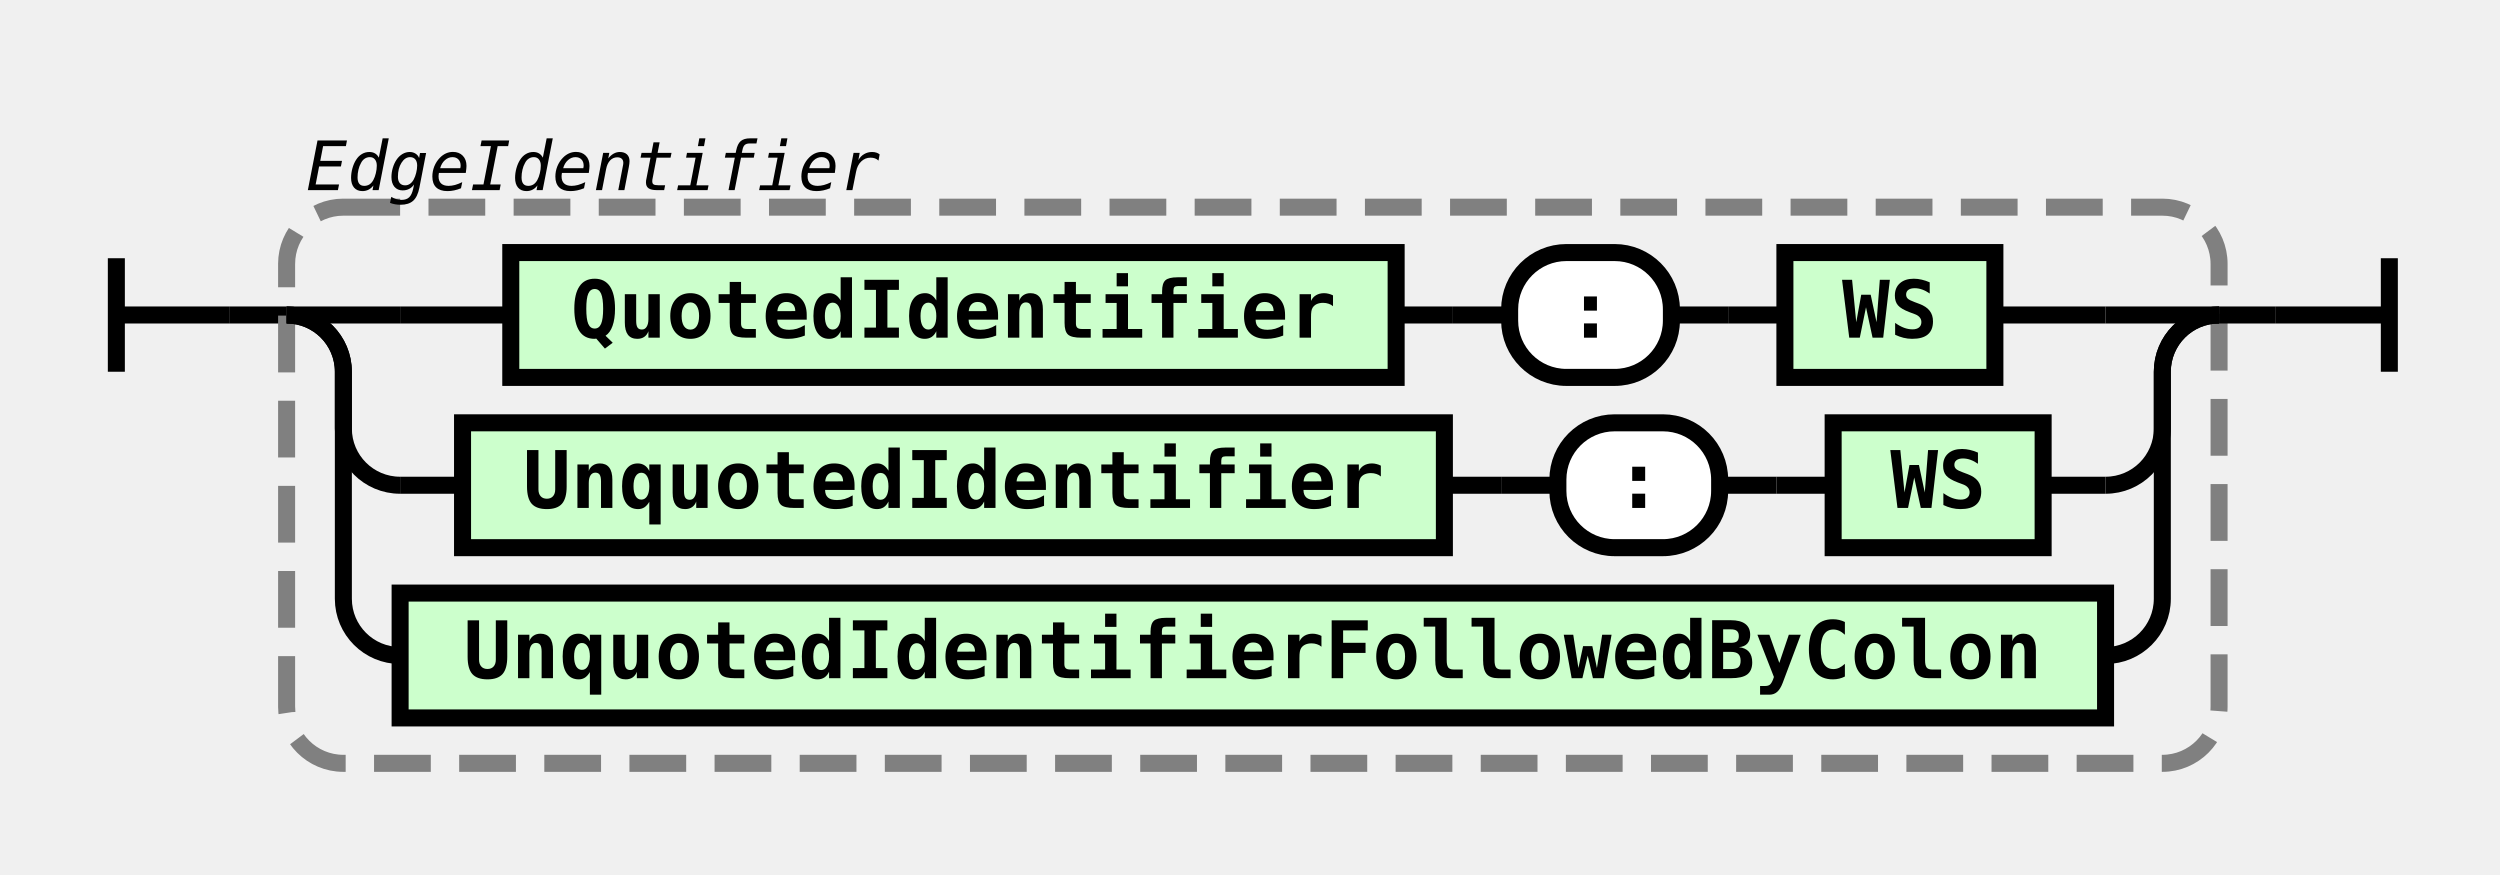
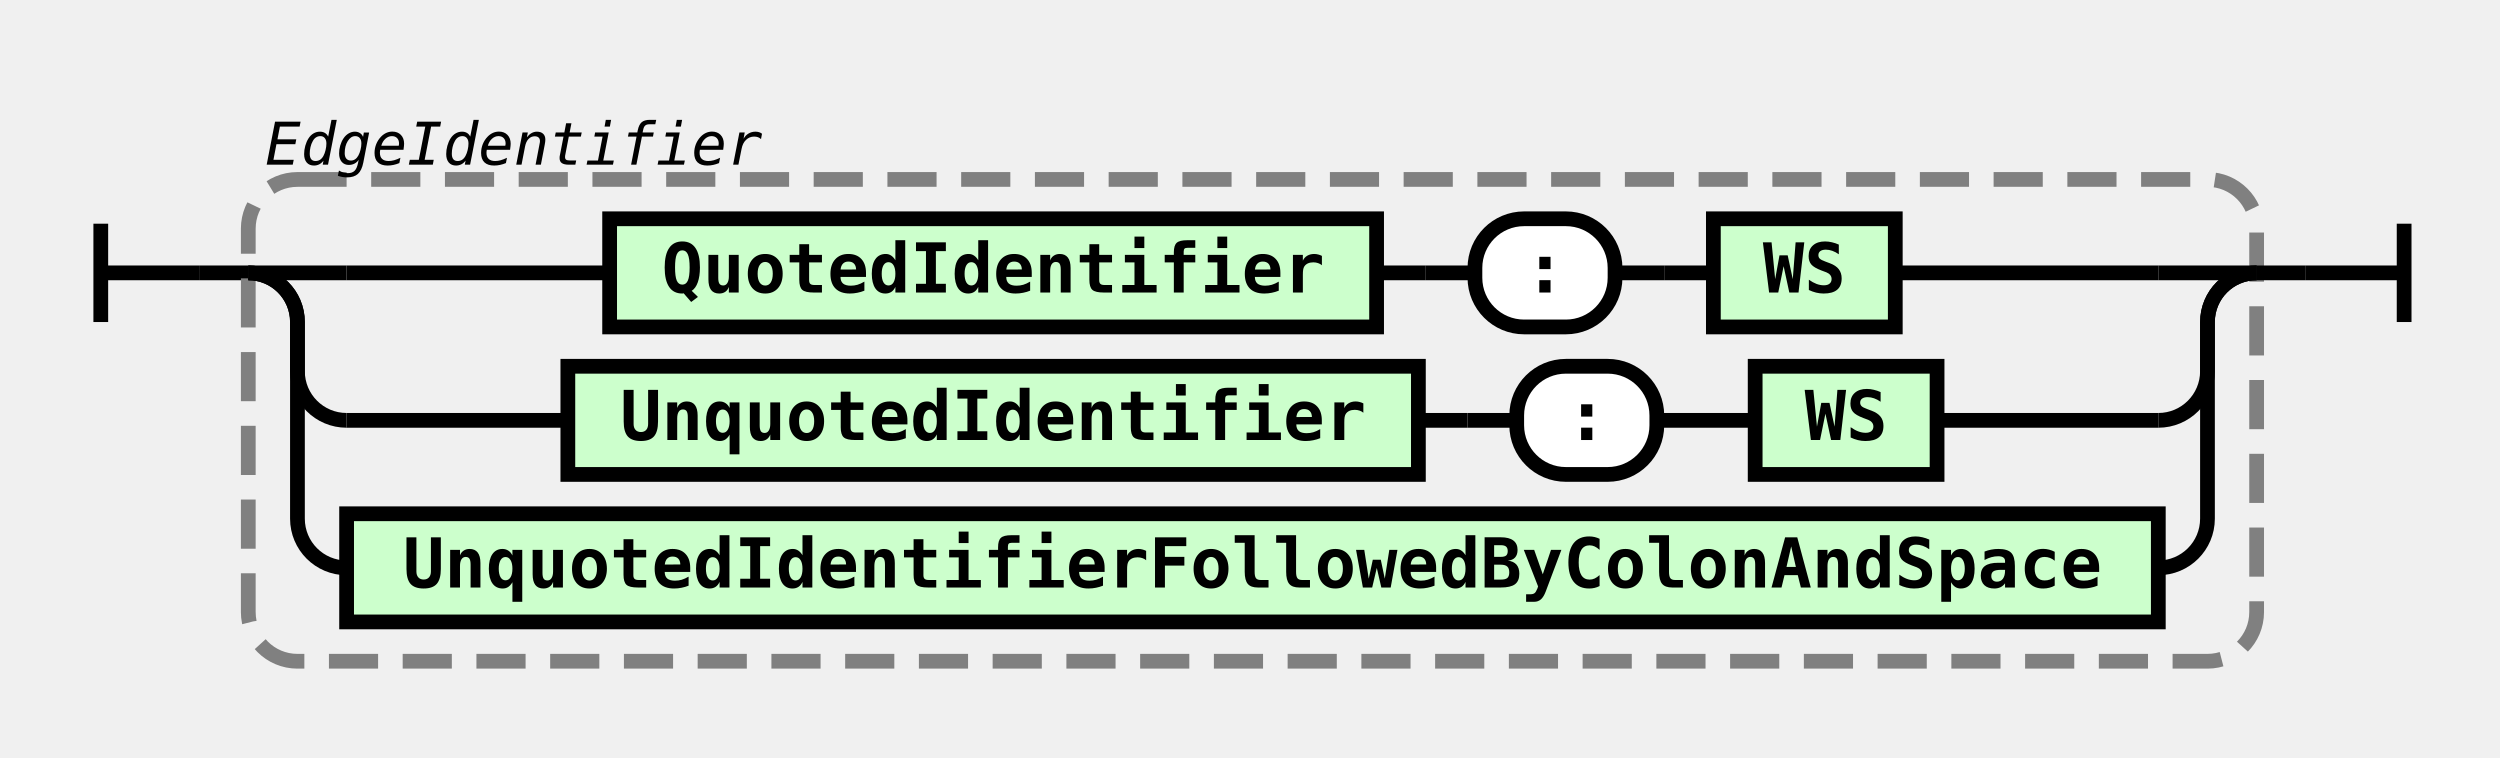
- <svg xmlns="http://www.w3.org/2000/svg" class="railroad-diagram" width="440.5" height="154" viewBox="0 0 440.5 154">
+ <svg xmlns="http://www.w3.org/2000/svg" class="railroad-diagram" width="508.5" height="154" viewBox="0 0 508.5 154">
  <g transform="translate(.5 .5)">
    <g class="Start">
      <path d="M20 45v20m0 -10h20" />
    </g>
    <path d="M40 55h10" />
    <g class="Group rule">
      <path d="M50 55h0" />
-       <path d="M390.5 55h0" />
-       <rect x="50" y="36" width="340.5" height="98" rx="10" ry="10" class="group-box" />
+       <path d="M458.5 55h0" />
+       <rect x="50" y="36" width="408.5" height="98" rx="10" ry="10" class="group-box" />
      <g class="Choice">
        <path d="M50 55h0" />
-         <path d="M390.5 55h0" />
+         <path d="M458.5 55h0" />
        <path d="M50 55h20" />
        <g class="Sequence">
-           <path d="M70 55h19.5" />
-           <path d="M351 55h19.5" />
-           <path d="M245.5 55h10" />
+           <path d="M70 55h53.5" />
+           <path d="M385 55h53.5" />
+           <path d="M279.5 55h10" />
          <g class="non-terminal rule-ref">
-             <path d="M89.5 55h0" />
-             <path d="M245.5 55h0" />
-             <rect x="89.5" y="44" width="156" height="22" />
-             <text x="167.5" y="59">QuotedIdentifier</text>
+             <path d="M123.5 55h0" />
+             <path d="M279.5 55h0" />
+             <rect x="123.5" y="44" width="156" height="22" />
+             <text x="201.5" y="59">QuotedIdentifier</text>
          </g>
-           <path d="M255.5 55h10" />
-           <path d="M294 55h10" />
+           <path d="M289.5 55h10" />
+           <path d="M328 55h10" />
          <g class="terminal literal">
-             <path d="M265.5 55h0" />
-             <path d="M294 55h0" />
-             <rect x="265.5" y="44" width="28.5" height="22" rx="10" ry="10" />
-             <text x="279.75" y="59">:</text>
+             <path d="M299.5 55h0" />
+             <path d="M328 55h0" />
+             <rect x="299.5" y="44" width="28.5" height="22" rx="10" ry="10" />
+             <text x="313.75" y="59">:</text>
          </g>
-           <path d="M304 55h10" />
+           <path d="M338 55h10" />
          <g class="non-terminal rule-ref">
-             <path d="M314 55h0" />
-             <path d="M351 55h0" />
-             <rect x="314" y="44" width="37" height="22" />
-             <text x="332.5" y="59">WS</text>
+             <path d="M348 55h0" />
+             <path d="M385 55h0" />
+             <rect x="348" y="44" width="37" height="22" />
+             <text x="366.5" y="59">WS</text>
          </g>
        </g>
-         <path d="M370.5 55h20" />
+         <path d="M438.5 55h20" />
        <path d="M50 55a10 10 0 0 1 10 10v10a10 10 0 0 0 10 10" />
        <g class="Sequence">
-           <path d="M70 85h11" />
-           <path d="M359.5 85h11" />
-           <path d="M254 85h10" />
+           <path d="M70 85h45" />
+           <path d="M393.5 85h45" />
+           <path d="M288 85h10" />
          <g class="non-terminal rule-ref">
-             <path d="M81 85h0" />
-             <path d="M254 85h0" />
-             <rect x="81" y="74" width="173" height="22" />
-             <text x="167.5" y="89">UnquotedIdentifier</text>
+             <path d="M115 85h0" />
+             <path d="M288 85h0" />
+             <rect x="115" y="74" width="173" height="22" />
+             <text x="201.5" y="89">UnquotedIdentifier</text>
          </g>
-           <path d="M264 85h10" />
-           <path d="M302.5 85h10" />
+           <path d="M298 85h10" />
+           <path d="M336.5 85h10" />
          <g class="terminal literal">
-             <path d="M274 85h0" />
-             <path d="M302.5 85h0" />
-             <rect x="274" y="74" width="28.5" height="22" rx="10" ry="10" />
-             <text x="288.25" y="89">:</text>
+             <path d="M308 85h0" />
+             <path d="M336.5 85h0" />
+             <rect x="308" y="74" width="28.5" height="22" rx="10" ry="10" />
+             <text x="322.25" y="89">:</text>
          </g>
-           <path d="M312.5 85h10" />
+           <path d="M346.5 85h10" />
          <g class="non-terminal rule-ref">
-             <path d="M322.5 85h0" />
-             <path d="M359.5 85h0" />
-             <rect x="322.5" y="74" width="37" height="22" />
-             <text x="341" y="89">WS</text>
+             <path d="M356.5 85h0" />
+             <path d="M393.5 85h0" />
+             <rect x="356.5" y="74" width="37" height="22" />
+             <text x="375" y="89">WS</text>
          </g>
        </g>
-         <path d="M370.5 85a10 10 0 0 0 10 -10v-10a10 10 0 0 1 10 -10" />
+         <path d="M438.5 85a10 10 0 0 0 10 -10v-10a10 10 0 0 1 10 -10" />
        <path d="M50 55a10 10 0 0 1 10 10v40a10 10 0 0 0 10 10" />
        <g class="non-terminal rule-ref">
          <path d="M70 115h0" />
-           <path d="M370.5 115h0" />
-           <rect x="70" y="104" width="300.5" height="22" />
-           <text x="220.25" y="119">UnquotedIdentifierFollowedByColon</text>
+           <path d="M438.5 115h0" />
+           <rect x="70" y="104" width="368.5" height="22" />
+           <text x="254.25" y="119">UnquotedIdentifierFollowedByColonAndSpace</text>
        </g>
-         <path d="M370.5 115a10 10 0 0 0 10 -10v-40a10 10 0 0 1 10 -10" />
+         <path d="M438.5 115a10 10 0 0 0 10 -10v-40a10 10 0 0 1 10 -10" />
      </g>
      <g class="comment">
        <path d="M50 28h0" />
        <path d="M158 28h0" />
        <text x="104" y="33" class="comment">EdgeIdentifier</text>
      </g>
    </g>
-     <path d="M390.5 55h10" />
-     <path class="End" d="M 400.5 55 h 20 m 0 -10 v 20" />
+     <path d="M458.5 55h10" />
+     <path class="End" d="M 468.5 55 h 20 m 0 -10 v 20" />
  </g>
  <style>  svg {
    background-color: hsl(30,20%,95%);
  }
  path {
    stroke-width: 3;
    stroke: black;
    fill: rgba(0,0,0,0);
  }
  text {
    font: bold 14px monospace;
    text-anchor: middle;
    white-space: pre;
  }
  text.diagram-text {
    font-size: 12px;
  }
  text.diagram-arrow {
    font-size: 16px;
  }
  text.label {
    text-anchor: start;
  }
  text.comment {
    font: italic 12px monospace;
  }
  g.non-terminal text {
    /*font-style: italic;*/
  }
  rect {
    stroke-width: 3;
    stroke: black;
    fill: hsl(120,100%,90%);
  }
  rect.group-box {
    stroke: gray;
    stroke-dasharray: 10 5;
    fill: none;
  }
  g.literal rect {
    fill: #fff;
  }
  path.diagram-text {
    stroke-width: 3;
    stroke: black;
    fill: white;
    cursor: help;
  }
  .decision path {
    fill: #ccc;
  }
  g.diagram-text:hover path.diagram-text {
    fill: #eee;
  }
  text.repeat-text {
    font: italic 12px monospace;
    text-anchor: end;
  }
  .repeat-box &gt; rect.group-box {
    stroke: gray;
    stroke-width: 2;
    stroke-dasharray: 1 5;
    fill: none;
  }
  .delimiter &gt; rect.group-box {
    stroke: gray;
    stroke-width: 2;
    stroke-dasharray: 1 5;
    fill: none;
  }

</style>
</svg>
